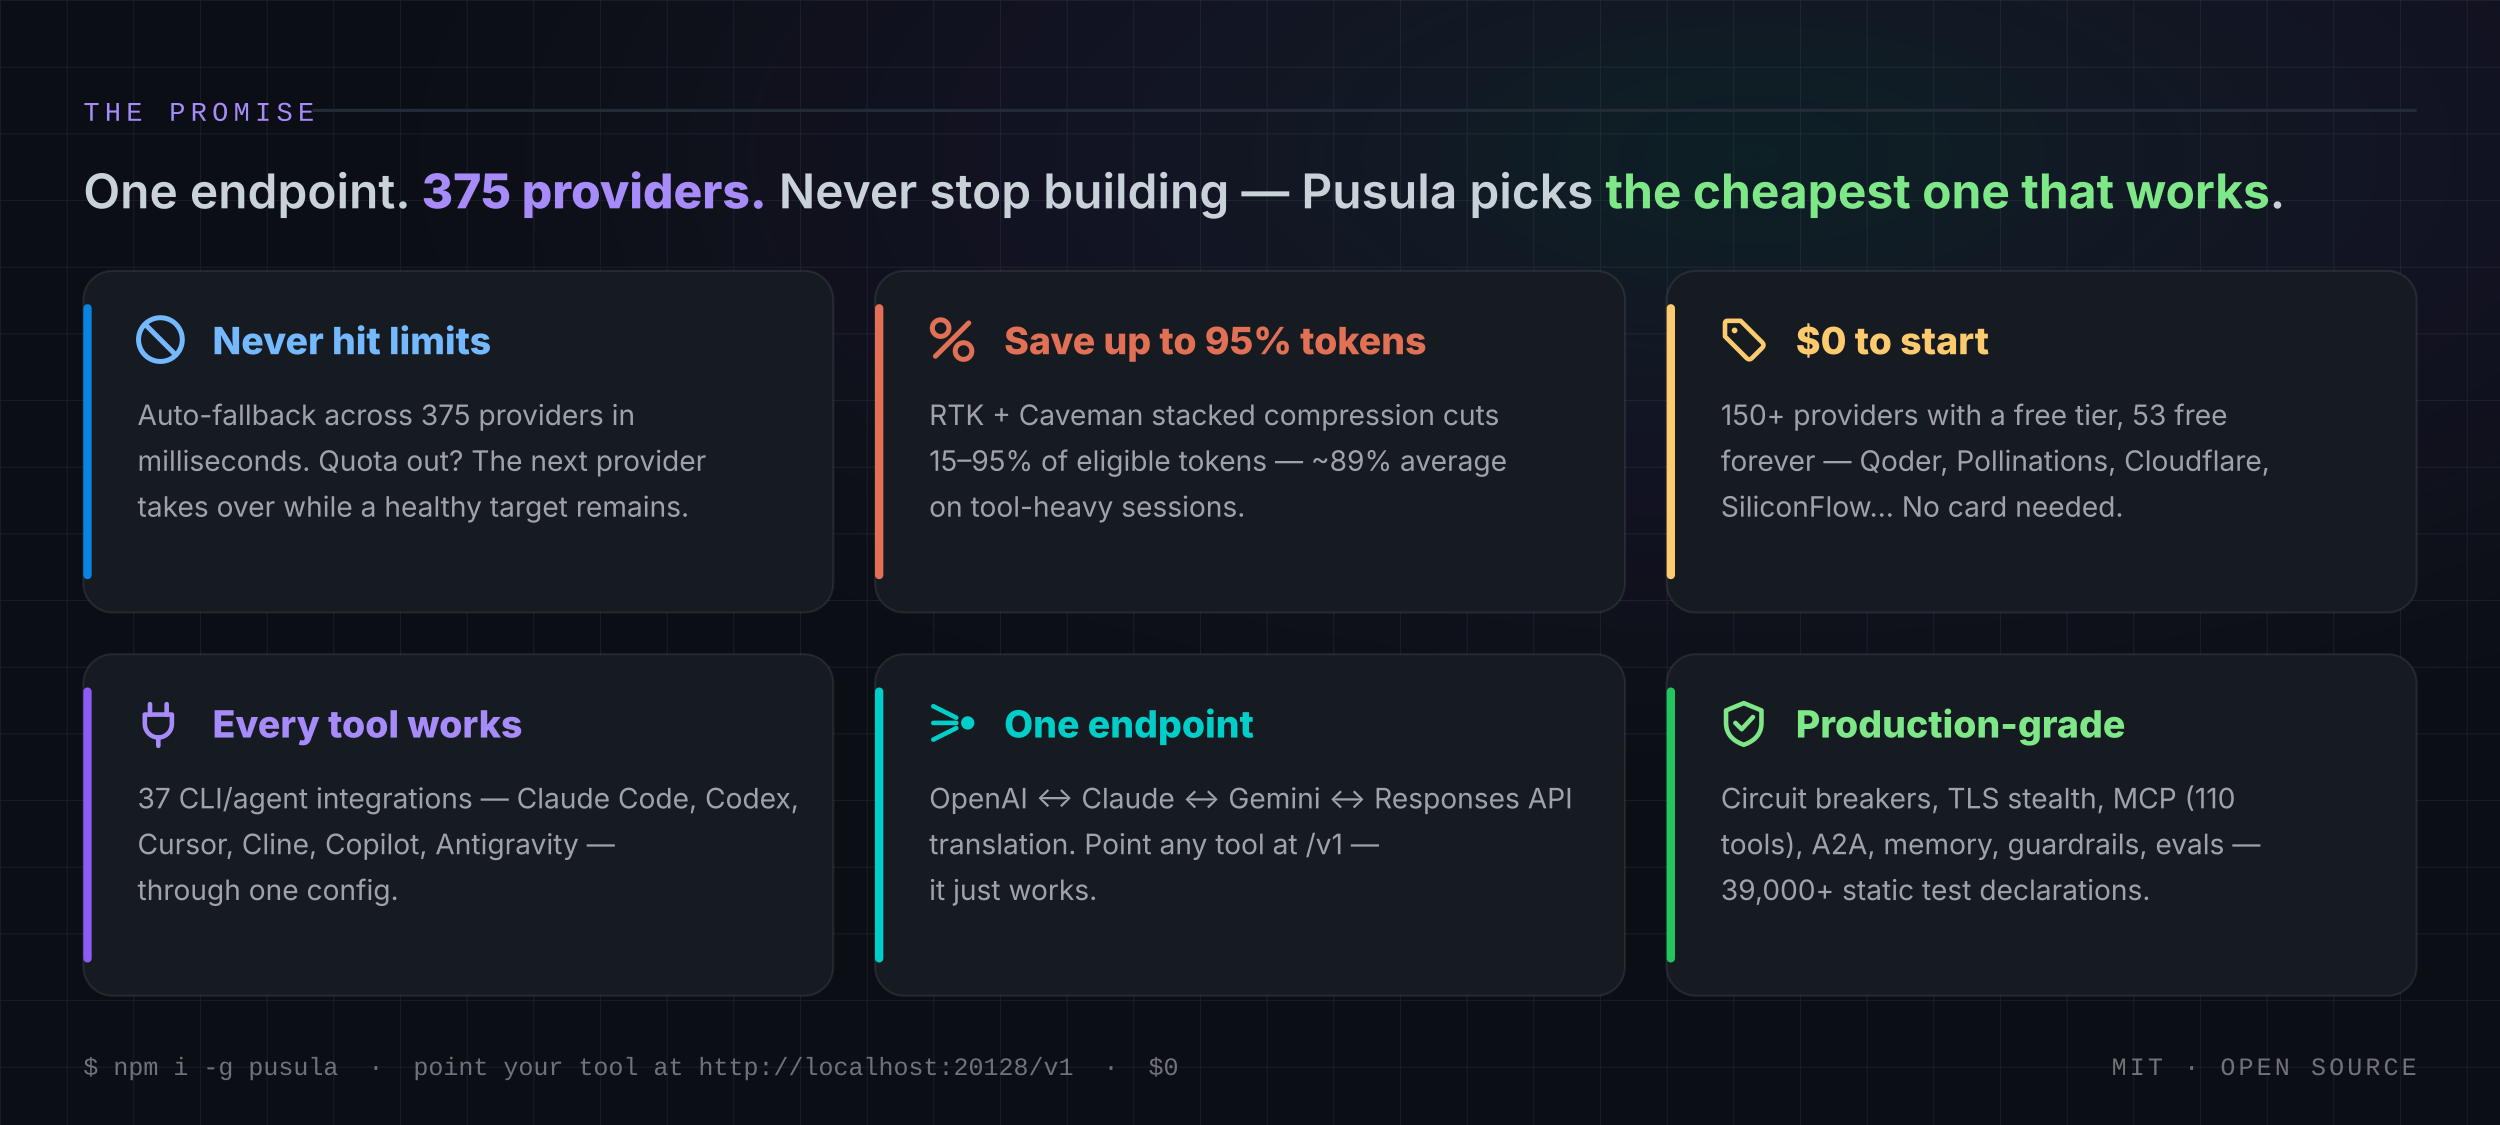
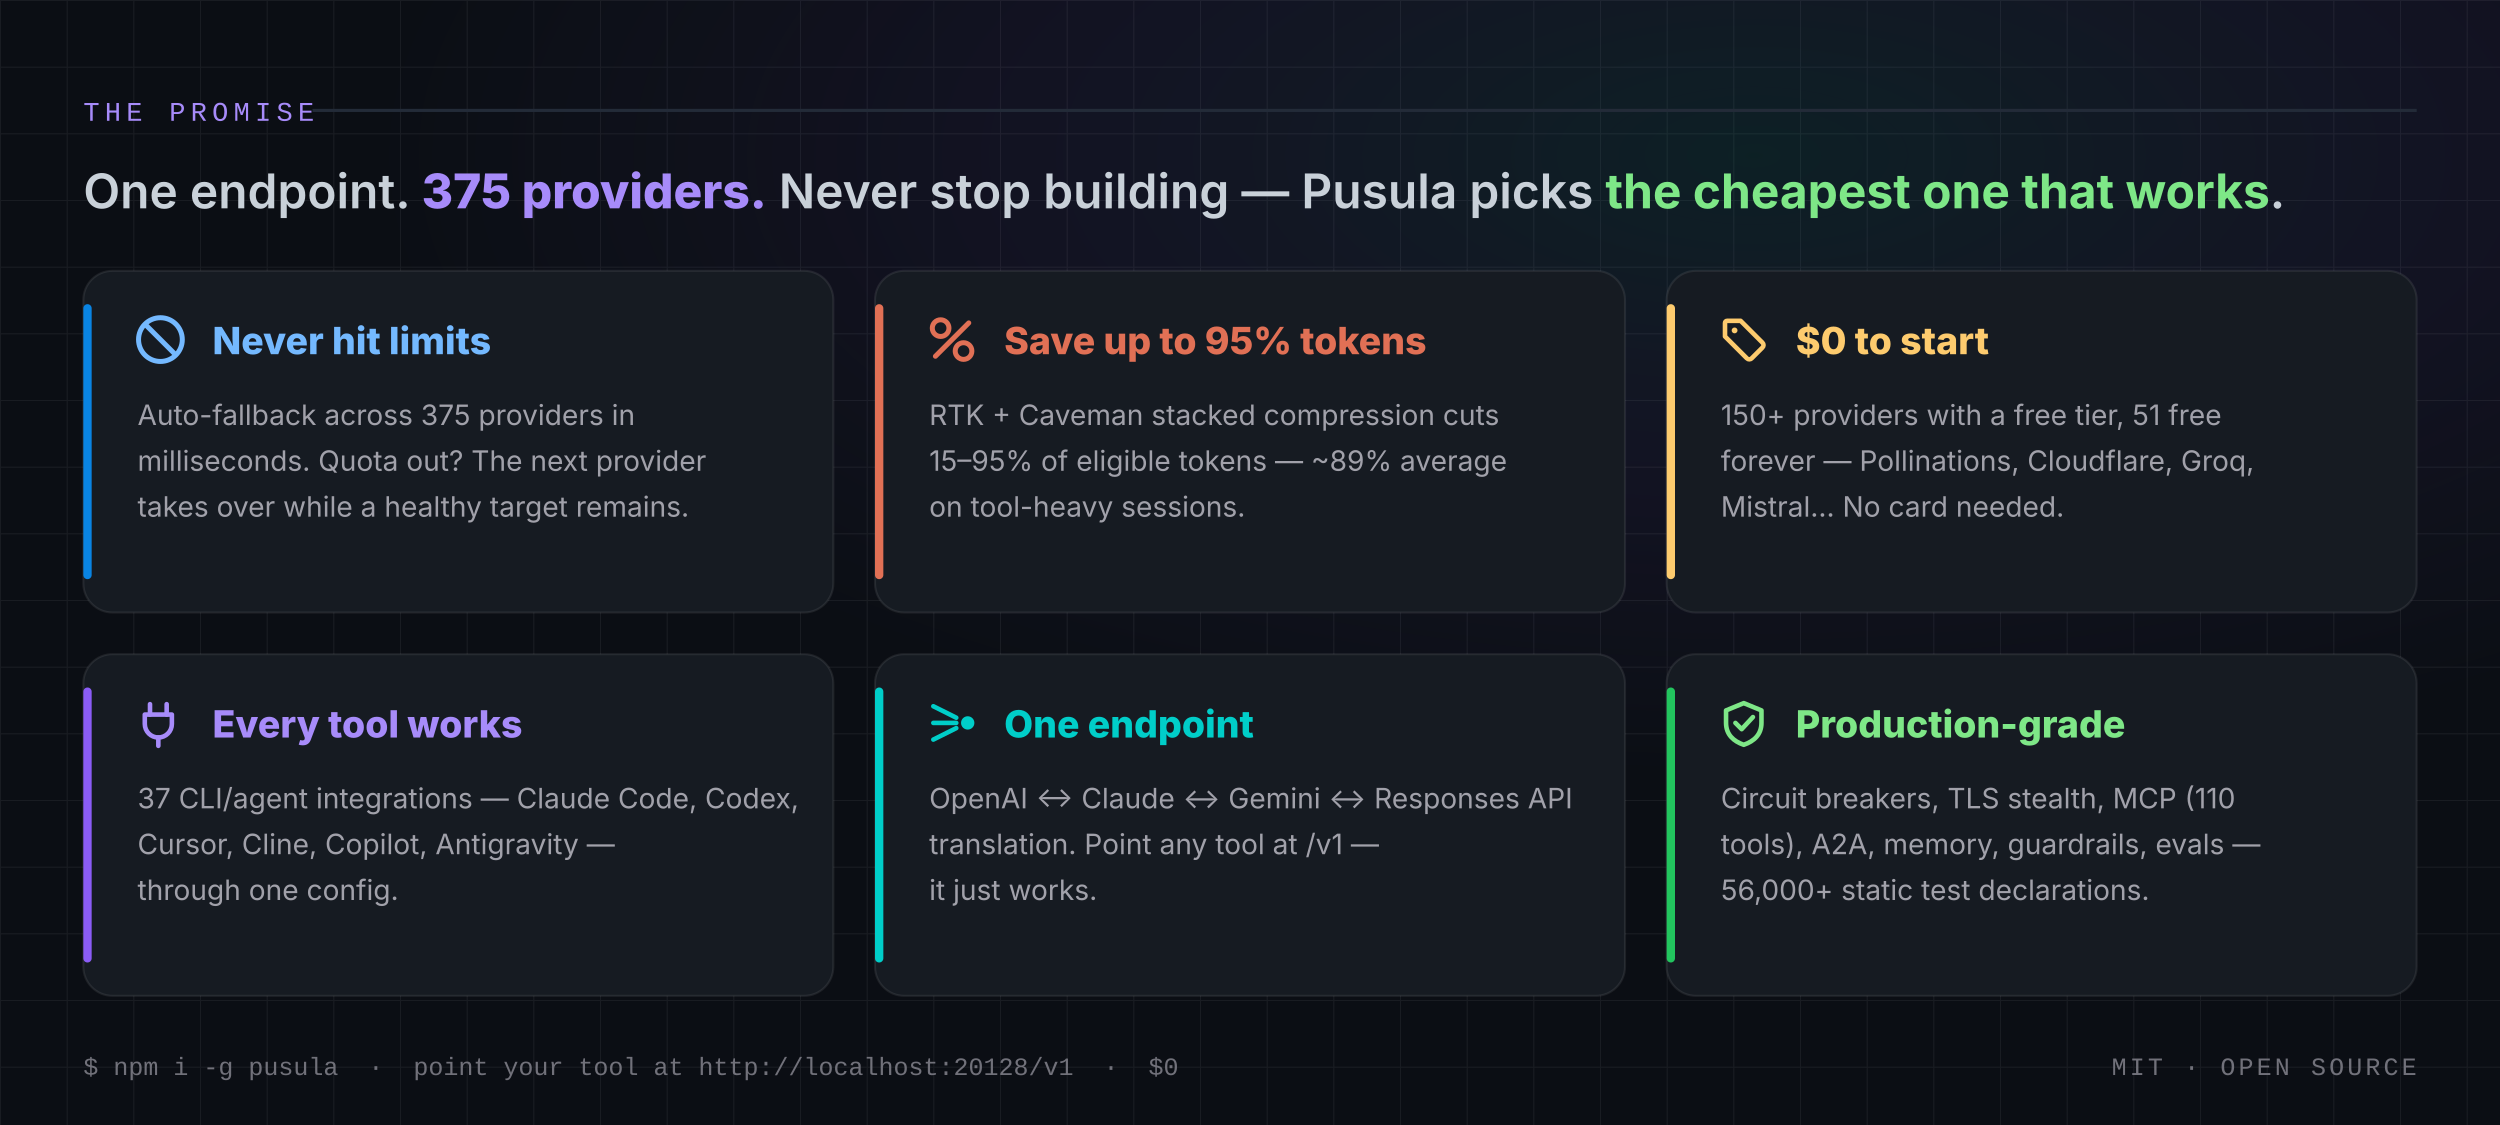
- <svg xmlns="http://www.w3.org/2000/svg" viewBox="0 0 1200 540" role="img" aria-label="The Pusula promise: one endpoint and 375 providers. Six pillars. Resilient fallback: automatic routing continues while another healthy target is available. Save up to 95 percent of eligible tokens: RTK plus Caveman stacked compression averages about 89 percent on tool-heavy sessions. Zero dollars to start: 150+ providers with a free tier and 51 recurring or keyless free-forever providers. Every tool works: 37 CLI and agent integration records, including Claude Code, Codex, Cursor, Cline, Copilot and Antigravity, through one config. One endpoint: OpenAI, Claude, Gemini and Responses API translation at /v1. Production controls: circuit breakers, TLS stealth, MCP with 110 tools, A2A, memory, guardrails, evals, and 39,000+ static test declarations across 5,100+ tracked test files.">
+ <svg xmlns="http://www.w3.org/2000/svg" viewBox="0 0 1200 540" role="img" aria-label="The Pusula promise: one endpoint and 375 providers. Six pillars. Resilient fallback: automatic routing continues while another healthy target is available. Save up to 95 percent of eligible tokens: RTK plus Caveman stacked compression averages about 89 percent on tool-heavy sessions. Zero dollars to start: 150+ providers with a free tier and 51 recurring or keyless free-forever providers. Every tool works: 37 CLI and agent integration records, including Claude Code, Codex, Cursor, Cline, Copilot and Antigravity, through one config. One endpoint: OpenAI, Claude, Gemini and Responses API translation at /v1. Production controls: circuit breakers, TLS stealth, MCP with 110 tools, A2A, memory, guardrails, evals, and 56,000+ static test declarations across 7,900+ tracked test files.">
  <defs>
    <pattern id="gridPaperP" width="32" height="32" patternUnits="userSpaceOnUse">
      <path d="M 32 0 L 0 0 0 32" fill="none" stroke="#ffffff" stroke-opacity="0.06" stroke-width="1" />
    </pattern>
    <radialGradient id="bgGlowP" cx="70%" cy="14%" r="55%">
      <stop offset="0%" stop-color="#14a89a" stop-opacity="0.12" />
      <stop offset="55%" stop-color="#8b5cf6" stop-opacity="0.06" />
      <stop offset="100%" stop-color="#6366f1" stop-opacity="0" />
    </radialGradient>
  </defs>
  <rect width="1200" height="540" fill="#0b0e14" />
  <rect width="1200" height="540" fill="url(#gridPaperP)" />
  <rect width="1200" height="540" fill="url(#bgGlowP)" />
  <g>
    <text x="40" y="58" font-family="Consolas, 'Courier New', monospace" font-size="13" letter-spacing="2.5" fill="#a78bfa">THE PROMISE</text>
    <line x1="150" y1="53" x2="1160" y2="53" stroke="#232b38" stroke-width="1.5" />
  </g>
  <g>
    <text x="40" y="100" font-family="Inter, 'Segoe UI', Arial, Helvetica, system-ui, sans-serif" font-size="23" font-weight="600" fill="#c9d1d9">One endpoint. <tspan fill="#a78bfa" font-weight="800">375 providers.</tspan> Never stop building — Pusula picks <tspan fill="#7ee787" font-weight="700">the cheapest one that works</tspan>.</text>
  </g>
  <g font-family="Inter, 'Segoe UI', Arial, Helvetica, system-ui, sans-serif">
    <g>
      <rect x="40" y="130" width="360" height="164" rx="14" fill="#161b22" stroke="#ffffff" stroke-opacity="0.08" stroke-width="1" />
      <rect x="40" y="130" width="360" height="164" rx="14" fill="none" stroke="#74b9ff" stroke-width="1.5" opacity="0">
        <animate attributeName="opacity" values="0;0.9;0;0" keyTimes="0;0.055;0.12;1" dur="12s" begin="3s" repeatCount="indefinite" />
      </rect>
      <rect x="40" y="146" width="4" height="132" rx="2" fill="#0984e3" />
      <g transform="translate(66,152)" stroke="#74b9ff" stroke-width="2.4" fill="none" stroke-linecap="round">
        <circle cx="11" cy="11" r="10.5" />
        <line x1="3.9" y1="3.9" x2="18.1" y2="18.1" />
      </g>
      <text x="102" y="170" font-size="18" font-weight="800" fill="#74b9ff">Never hit limits</text>
      <text x="66" y="204" font-size="13.5" fill="#a1a1aa">Auto-fallback across 375 providers in</text>
      <text x="66" y="226" font-size="13.5" fill="#a1a1aa">milliseconds. Quota out? The next provider</text>
      <text x="66" y="248" font-size="13.5" fill="#a1a1aa">takes over while a healthy target remains.</text>
    </g>
    <g>
      <rect x="420" y="130" width="360" height="164" rx="14" fill="#161b22" stroke="#ffffff" stroke-opacity="0.08" stroke-width="1" />
      <rect x="420" y="130" width="360" height="164" rx="14" fill="none" stroke="#e17055" stroke-width="1.5" opacity="0">
        <animate attributeName="opacity" values="0;0;0.9;0;0" keyTimes="0;0.167;0.222;0.287;1" dur="12s" begin="3s" repeatCount="indefinite" />
      </rect>
      <rect x="420" y="146" width="4" height="132" rx="2" fill="#e17055" />
      <g transform="translate(446,152)" stroke="#e17055" stroke-width="2.4" fill="none" stroke-linecap="round">
        <circle cx="5.5" cy="5.5" r="4" />
        <circle cx="16.5" cy="16.5" r="4" />
        <line x1="19" y1="3" x2="3" y2="19" />
      </g>
      <text x="482" y="170" font-size="18" font-weight="800" fill="#e17055">Save up to 95% tokens</text>
      <text x="446" y="204" font-size="13.5" fill="#a1a1aa">RTK + Caveman stacked compression cuts</text>
      <text x="446" y="226" font-size="13.5" fill="#a1a1aa">15–95% of eligible tokens — ~89% average</text>
      <text x="446" y="248" font-size="13.5" fill="#a1a1aa">on tool-heavy sessions.</text>
    </g>
    <g>
      <rect x="800" y="130" width="360" height="164" rx="14" fill="#161b22" stroke="#ffffff" stroke-opacity="0.08" stroke-width="1" />
      <rect x="800" y="130" width="360" height="164" rx="14" fill="none" stroke="#fdcb6e" stroke-width="1.5" opacity="0">
        <animate attributeName="opacity" values="0;0;0.9;0;0" keyTimes="0;0.334;0.389;0.454;1" dur="12s" begin="3s" repeatCount="indefinite" />
      </rect>
      <rect x="800" y="146" width="4" height="132" rx="2" fill="#fdcb6e" />
      <g transform="translate(826,152)" stroke="#fdcb6e" stroke-width="2.2" fill="none" stroke-linecap="round" stroke-linejoin="round">
        <path d="M 2,9.5 L 2,3 A 1,1 0 0 1 3,2 L 9.5,2 L 20,12.5 A 1.6,1.6 0 0 1 20,14.8 L 14.8,20 A 1.6,1.6 0 0 1 12.5,20 Z" />
        <circle cx="6.6" cy="6.6" r="1.4" fill="#fdcb6e" stroke="none" />
      </g>
      <text x="862" y="170" font-size="18" font-weight="800" fill="#fdcb6e">$0 to start</text>
-       <text x="826" y="204" font-size="13.5" fill="#a1a1aa">150+ providers with a free tier, 53 free</text>
-       <text x="826" y="226" font-size="13.5" fill="#a1a1aa">forever — Qoder, Pollinations, Cloudflare,</text>
-       <text x="826" y="248" font-size="13.5" fill="#a1a1aa">SiliconFlow… No card needed.</text>
+       <text x="826" y="204" font-size="13.5" fill="#a1a1aa">150+ providers with a free tier, 51 free</text>
+       <text x="826" y="226" font-size="13.5" fill="#a1a1aa">forever — Pollinations, Cloudflare, Groq,</text>
+       <text x="826" y="248" font-size="13.5" fill="#a1a1aa">Mistral… No card needed.</text>
    </g>
    <g>
      <rect x="40" y="314" width="360" height="164" rx="14" fill="#161b22" stroke="#ffffff" stroke-opacity="0.08" stroke-width="1" />
      <rect x="40" y="314" width="360" height="164" rx="14" fill="none" stroke="#a78bfa" stroke-width="1.5" opacity="0">
        <animate attributeName="opacity" values="0;0;0.9;0;0" keyTimes="0;0.5;0.555;0.62;1" dur="12s" begin="3s" repeatCount="indefinite" />
      </rect>
      <rect x="40" y="330" width="4" height="132" rx="2" fill="#8b5cf6" />
      <g transform="translate(66,336)" stroke="#a78bfa" stroke-width="2.2" fill="none" stroke-linecap="round" stroke-linejoin="round">
        <path d="M 6,2 L 6,7 M 14,2 L 14,7" />
        <path d="M 3.5,7 L 16.5,7 L 16.5,11.5 A 6.5,6.5 0 0 1 10,18 A 6.5,6.5 0 0 1 3.5,11.5 Z" />
        <path d="M 10,18 L 10,22" />
      </g>
      <text x="102" y="354" font-size="18" font-weight="800" fill="#a78bfa">Every tool works</text>
      <text x="66" y="388" font-size="13.5" fill="#a1a1aa">37 CLI/agent integrations — Claude Code, Codex,</text>
      <text x="66" y="410" font-size="13.5" fill="#a1a1aa">Cursor, Cline, Copilot, Antigravity —</text>
      <text x="66" y="432" font-size="13.5" fill="#a1a1aa">through one config.</text>
    </g>
    <g>
      <rect x="420" y="314" width="360" height="164" rx="14" fill="#161b22" stroke="#ffffff" stroke-opacity="0.08" stroke-width="1" />
      <rect x="420" y="314" width="360" height="164" rx="14" fill="none" stroke="#00cec9" stroke-width="1.5" opacity="0">
        <animate attributeName="opacity" values="0;0;0.9;0;0" keyTimes="0;0.667;0.722;0.787;1" dur="12s" begin="3s" repeatCount="indefinite" />
      </rect>
      <rect x="420" y="330" width="4" height="132" rx="2" fill="#00cec9" />
      <g transform="translate(446,336)" stroke="#00cec9" stroke-width="2.2" fill="none" stroke-linecap="round">
        <path d="M 2,3 L 13,8.5 M 2,11 L 13,11 M 2,19 L 13,13.5" />
        <circle cx="18.5" cy="11" r="3.2" fill="#00cec9" stroke="none" />
      </g>
      <text x="482" y="354" font-size="18" font-weight="800" fill="#00cec9">One endpoint</text>
      <text x="446" y="388" font-size="13.5" fill="#a1a1aa">OpenAI ↔ Claude ↔ Gemini ↔ Responses API</text>
      <text x="446" y="410" font-size="13.5" fill="#a1a1aa">translation. Point any tool at /v1 —</text>
      <text x="446" y="432" font-size="13.5" fill="#a1a1aa">it just works.</text>
    </g>
    <g>
      <rect x="800" y="314" width="360" height="164" rx="14" fill="#161b22" stroke="#ffffff" stroke-opacity="0.08" stroke-width="1" />
      <rect x="800" y="314" width="360" height="164" rx="14" fill="none" stroke="#7ee787" stroke-width="1.5" opacity="0">
        <animate attributeName="opacity" values="0;0;0.9;0;0" keyTimes="0;0.834;0.889;0.954;1" dur="12s" begin="3s" repeatCount="indefinite" />
      </rect>
      <rect x="800" y="330" width="4" height="132" rx="2" fill="#22c55e" />
      <g transform="translate(826,336)" stroke="#7ee787" stroke-width="2.2" fill="none" stroke-linecap="round" stroke-linejoin="round">
        <path d="M 11,1.5 L 19.5,5 L 19.5,11 C 19.5,16.5 16,19.8 11,21.5 C 6,19.8 2.5,16.5 2.5,11 L 2.5,5 Z" />
        <path d="M 7,11 L 10,14 L 15.4,8.2" />
      </g>
      <text x="862" y="354" font-size="18" font-weight="800" fill="#7ee787">Production-grade</text>
      <text x="826" y="388" font-size="13.5" fill="#a1a1aa">Circuit breakers, TLS stealth, MCP (110</text>
      <text x="826" y="410" font-size="13.5" fill="#a1a1aa">tools), A2A, memory, guardrails, evals —</text>
-       <text x="826" y="432" font-size="13.5" fill="#a1a1aa">39,000+ static test declarations.</text>
+       <text x="826" y="432" font-size="13.5" fill="#a1a1aa">56,000+ static test declarations.</text>
    </g>
  </g>
  <g>
    <text x="40" y="516" font-family="Consolas, 'Courier New', monospace" font-size="12" fill="#71717a">$ npm i -g pusula  ·  point your tool at http://localhost:20128/v1  ·  $0</text>
    <text x="1160" y="516" text-anchor="end" font-family="Consolas, 'Courier New', monospace" font-size="12" letter-spacing="1.5" fill="#71717a">MIT · OPEN SOURCE</text>
  </g>
</svg>
